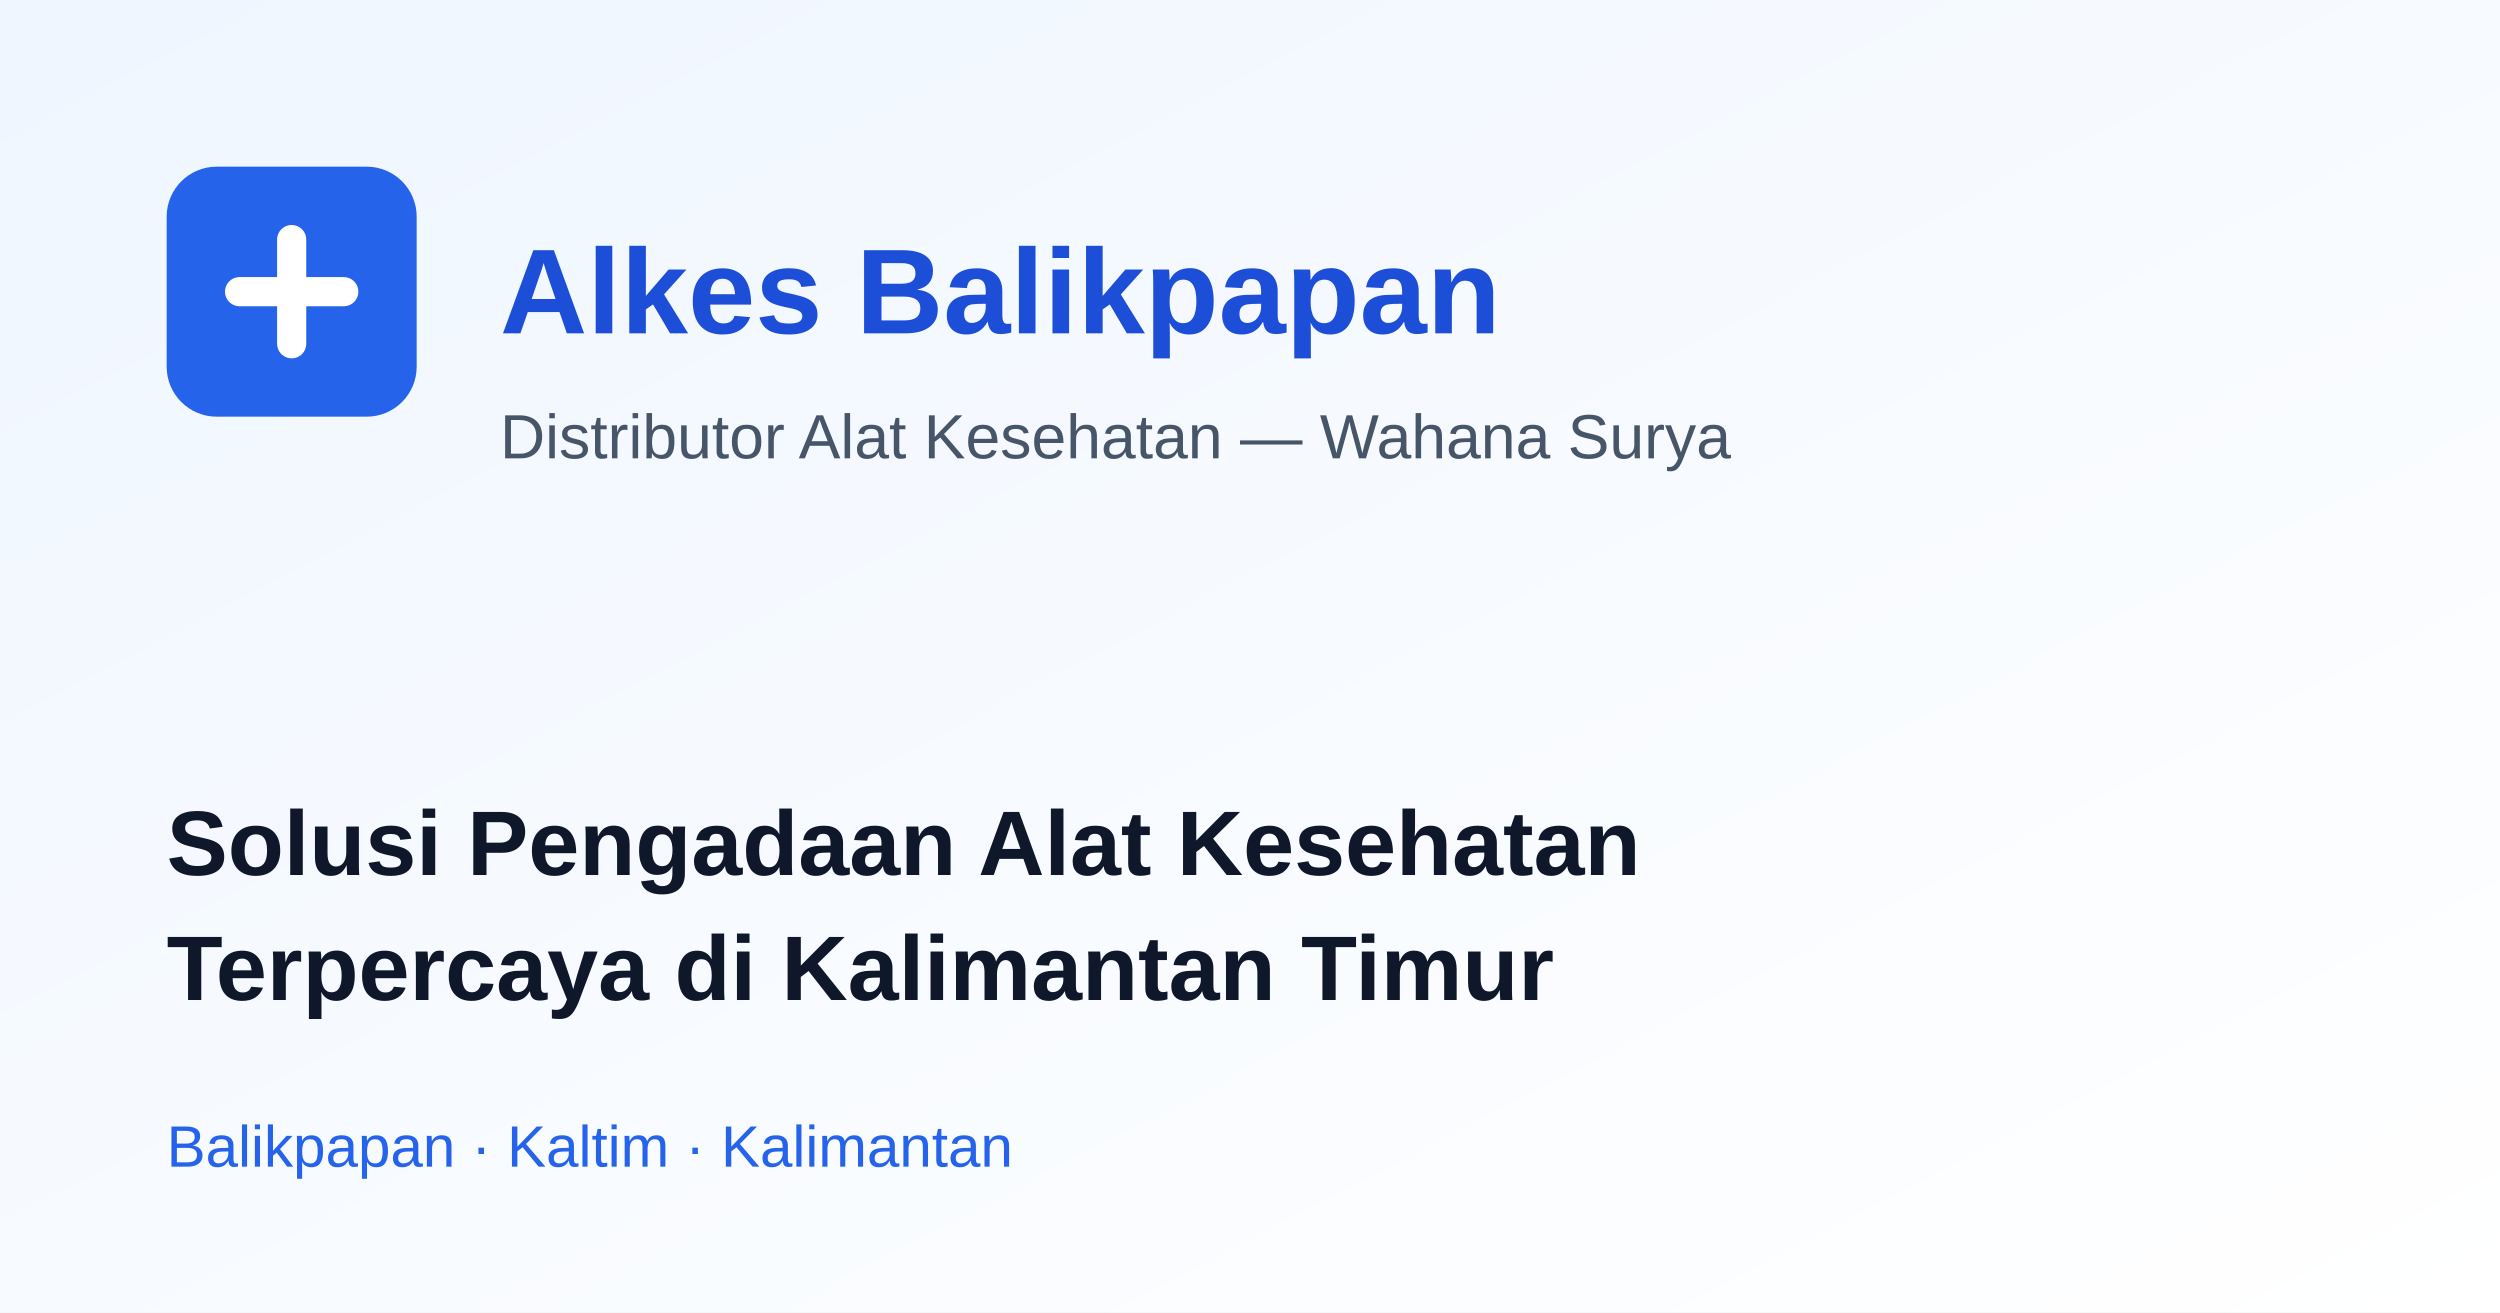
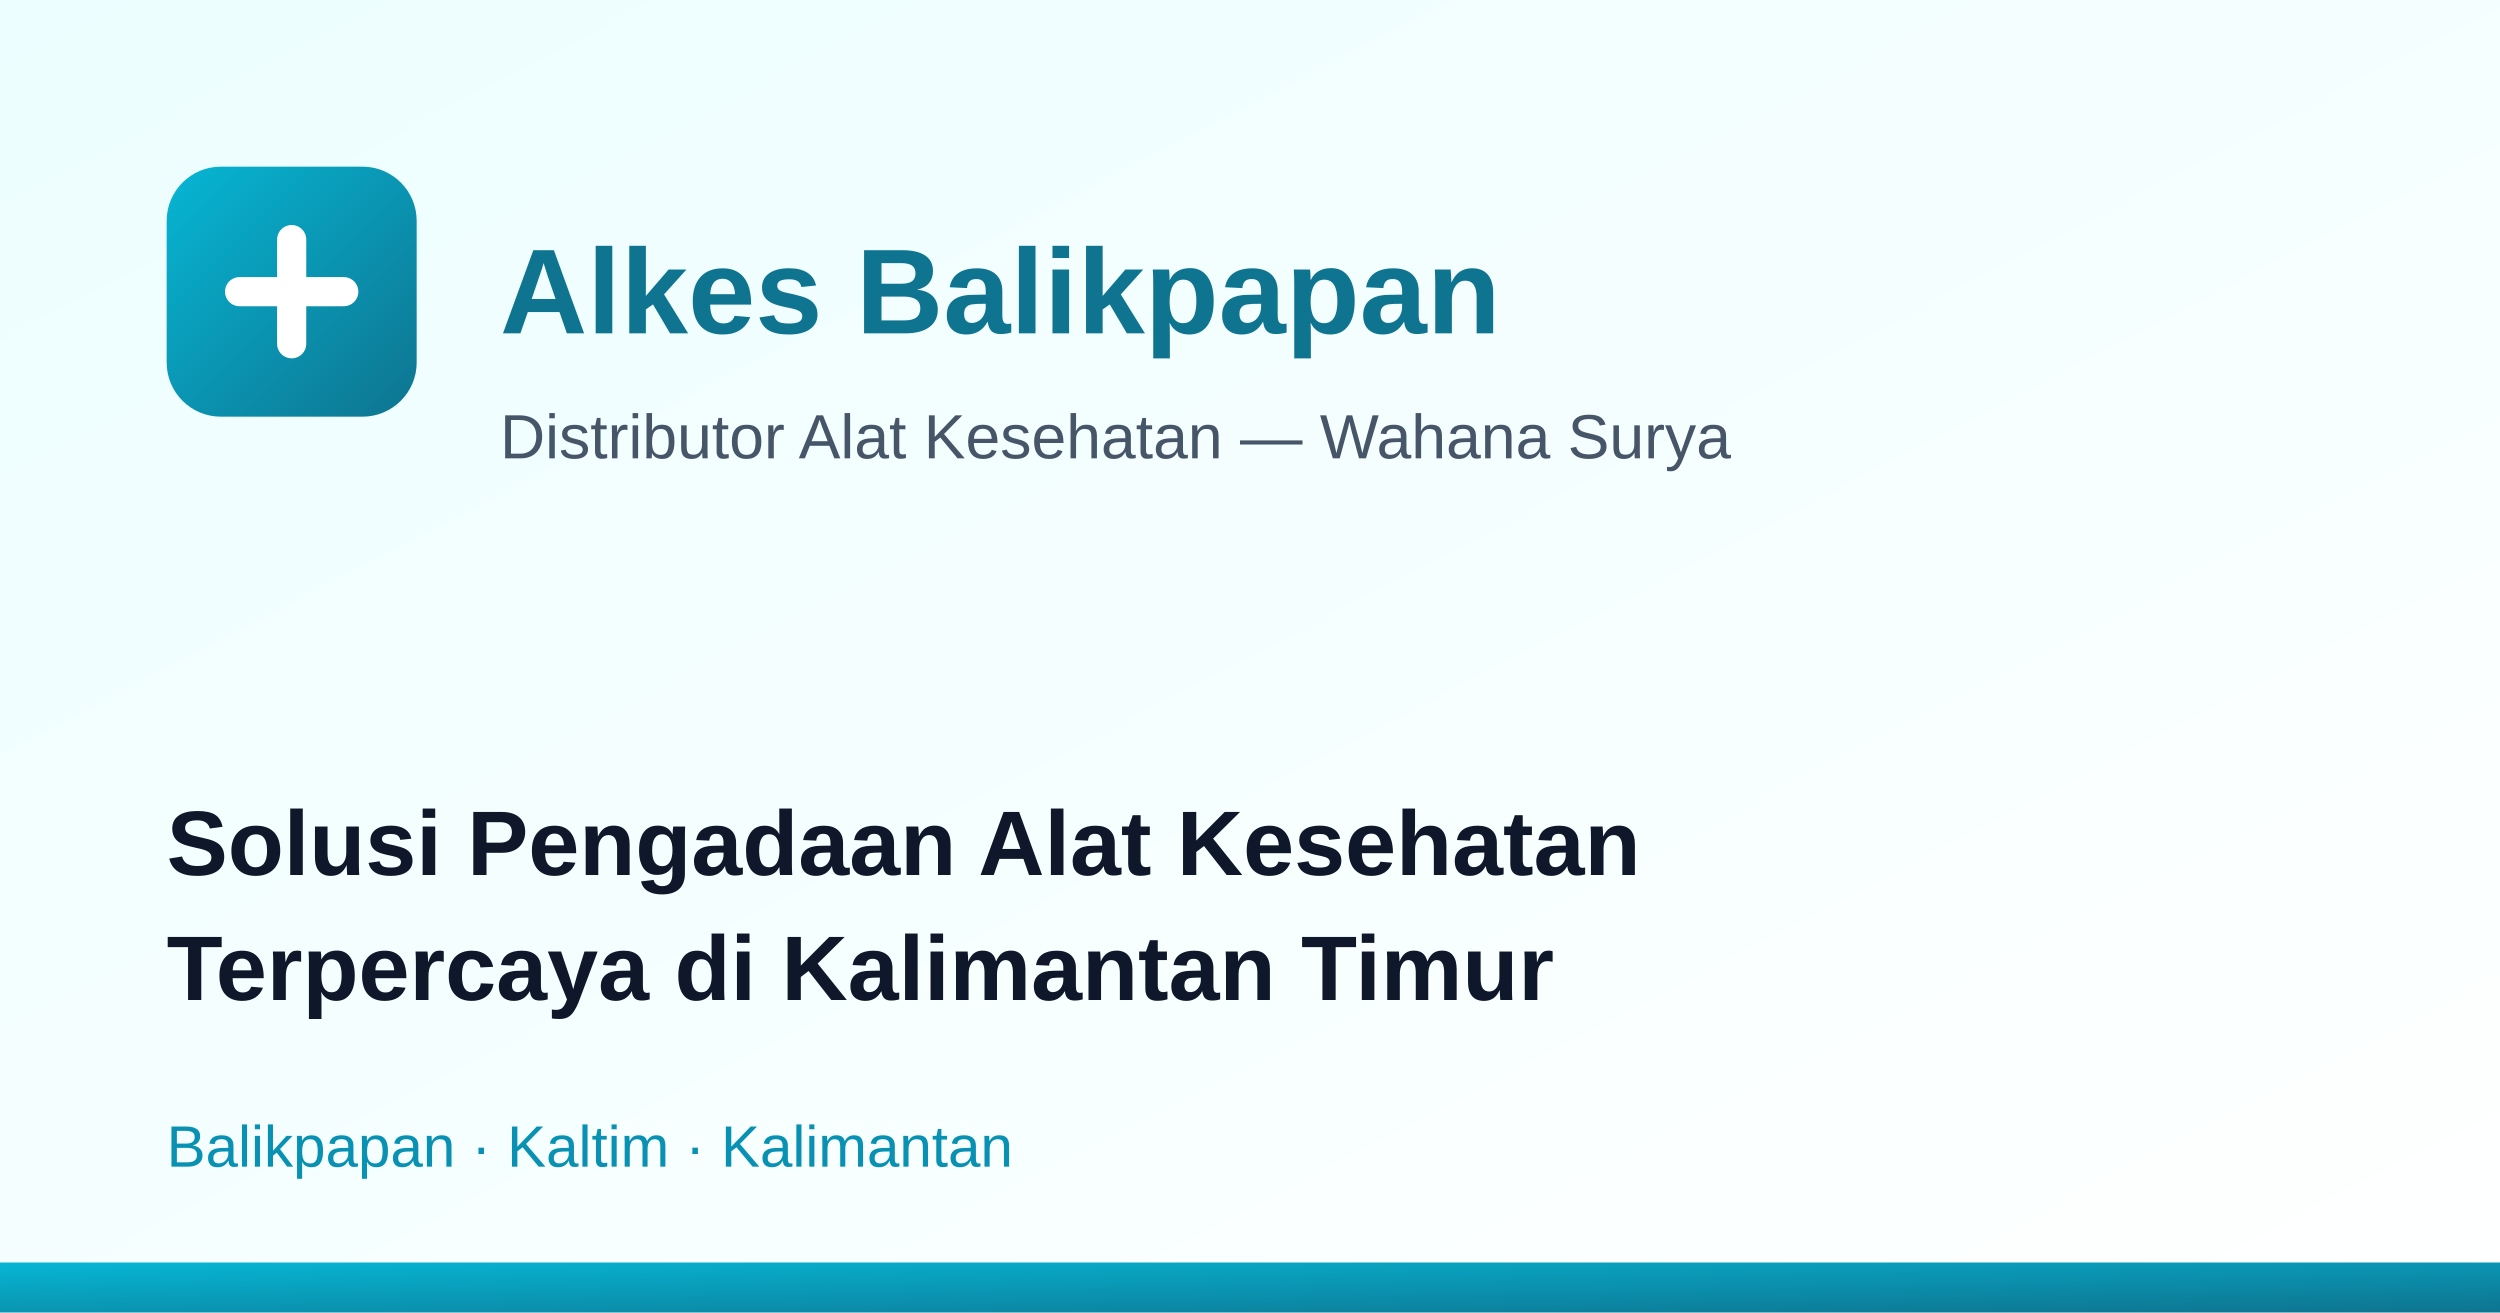
<svg xmlns="http://www.w3.org/2000/svg" width="1200" height="630" viewBox="0 0 1200 630">
  <defs>
    <linearGradient id="bg" x1="0" y1="0" x2="1" y2="1">
-       <stop offset="0" stop-color="#eff6ff" />
+       <stop offset="0" stop-color="#ecfeff" />
      <stop offset="1" stop-color="#ffffff" />
+     </linearGradient>
+     <linearGradient id="mark" x1="0" y1="0" x2="1" y2="1">
+       <stop offset="0" stop-color="#06b6d4" />
+       <stop offset="1" stop-color="#0e7490" />
    </linearGradient>
  </defs>
  <rect width="1200" height="630" fill="url(#bg)" />
-   <rect x="80" y="80" width="120" height="120" rx="24" fill="#2563eb" />
+   <rect x="80" y="80" width="120" height="120" rx="26" fill="url(#mark)" />
  <path d="M140 115v50M115 140h50" stroke="#fff" stroke-width="14" stroke-linecap="round" />
-   <text x="240" y="160" font-family="Figtree, Arial, sans-serif" font-size="58" font-weight="700" fill="#1d4ed8">Alkes Balikpapan</text>
+   <text x="240" y="160" font-family="Figtree, Arial, sans-serif" font-size="58" font-weight="700" fill="#0e7490">Alkes Balikpapan</text>
  <text x="240" y="220" font-family="Figtree, Arial, sans-serif" font-size="30" fill="#475569">Distributor Alat Kesehatan — Wahana Surya</text>
  <text x="80" y="420" font-family="Figtree, Arial, sans-serif" font-size="44" font-weight="600" fill="#0f172a">Solusi Pengadaan Alat Kesehatan</text>
  <text x="80" y="480" font-family="Figtree, Arial, sans-serif" font-size="44" font-weight="600" fill="#0f172a">Terpercaya di Kalimantan Timur</text>
-   <text x="80" y="560" font-family="Figtree, Arial, sans-serif" font-size="28" fill="#2563eb">Balikpapan · Kaltim · Kalimantan</text>
+   <text x="80" y="560" font-family="Figtree, Arial, sans-serif" font-size="28" fill="#0891b2">Balikpapan · Kaltim · Kalimantan</text>
+   <rect x="0" y="606" width="1200" height="24" fill="url(#mark)" />
</svg>
